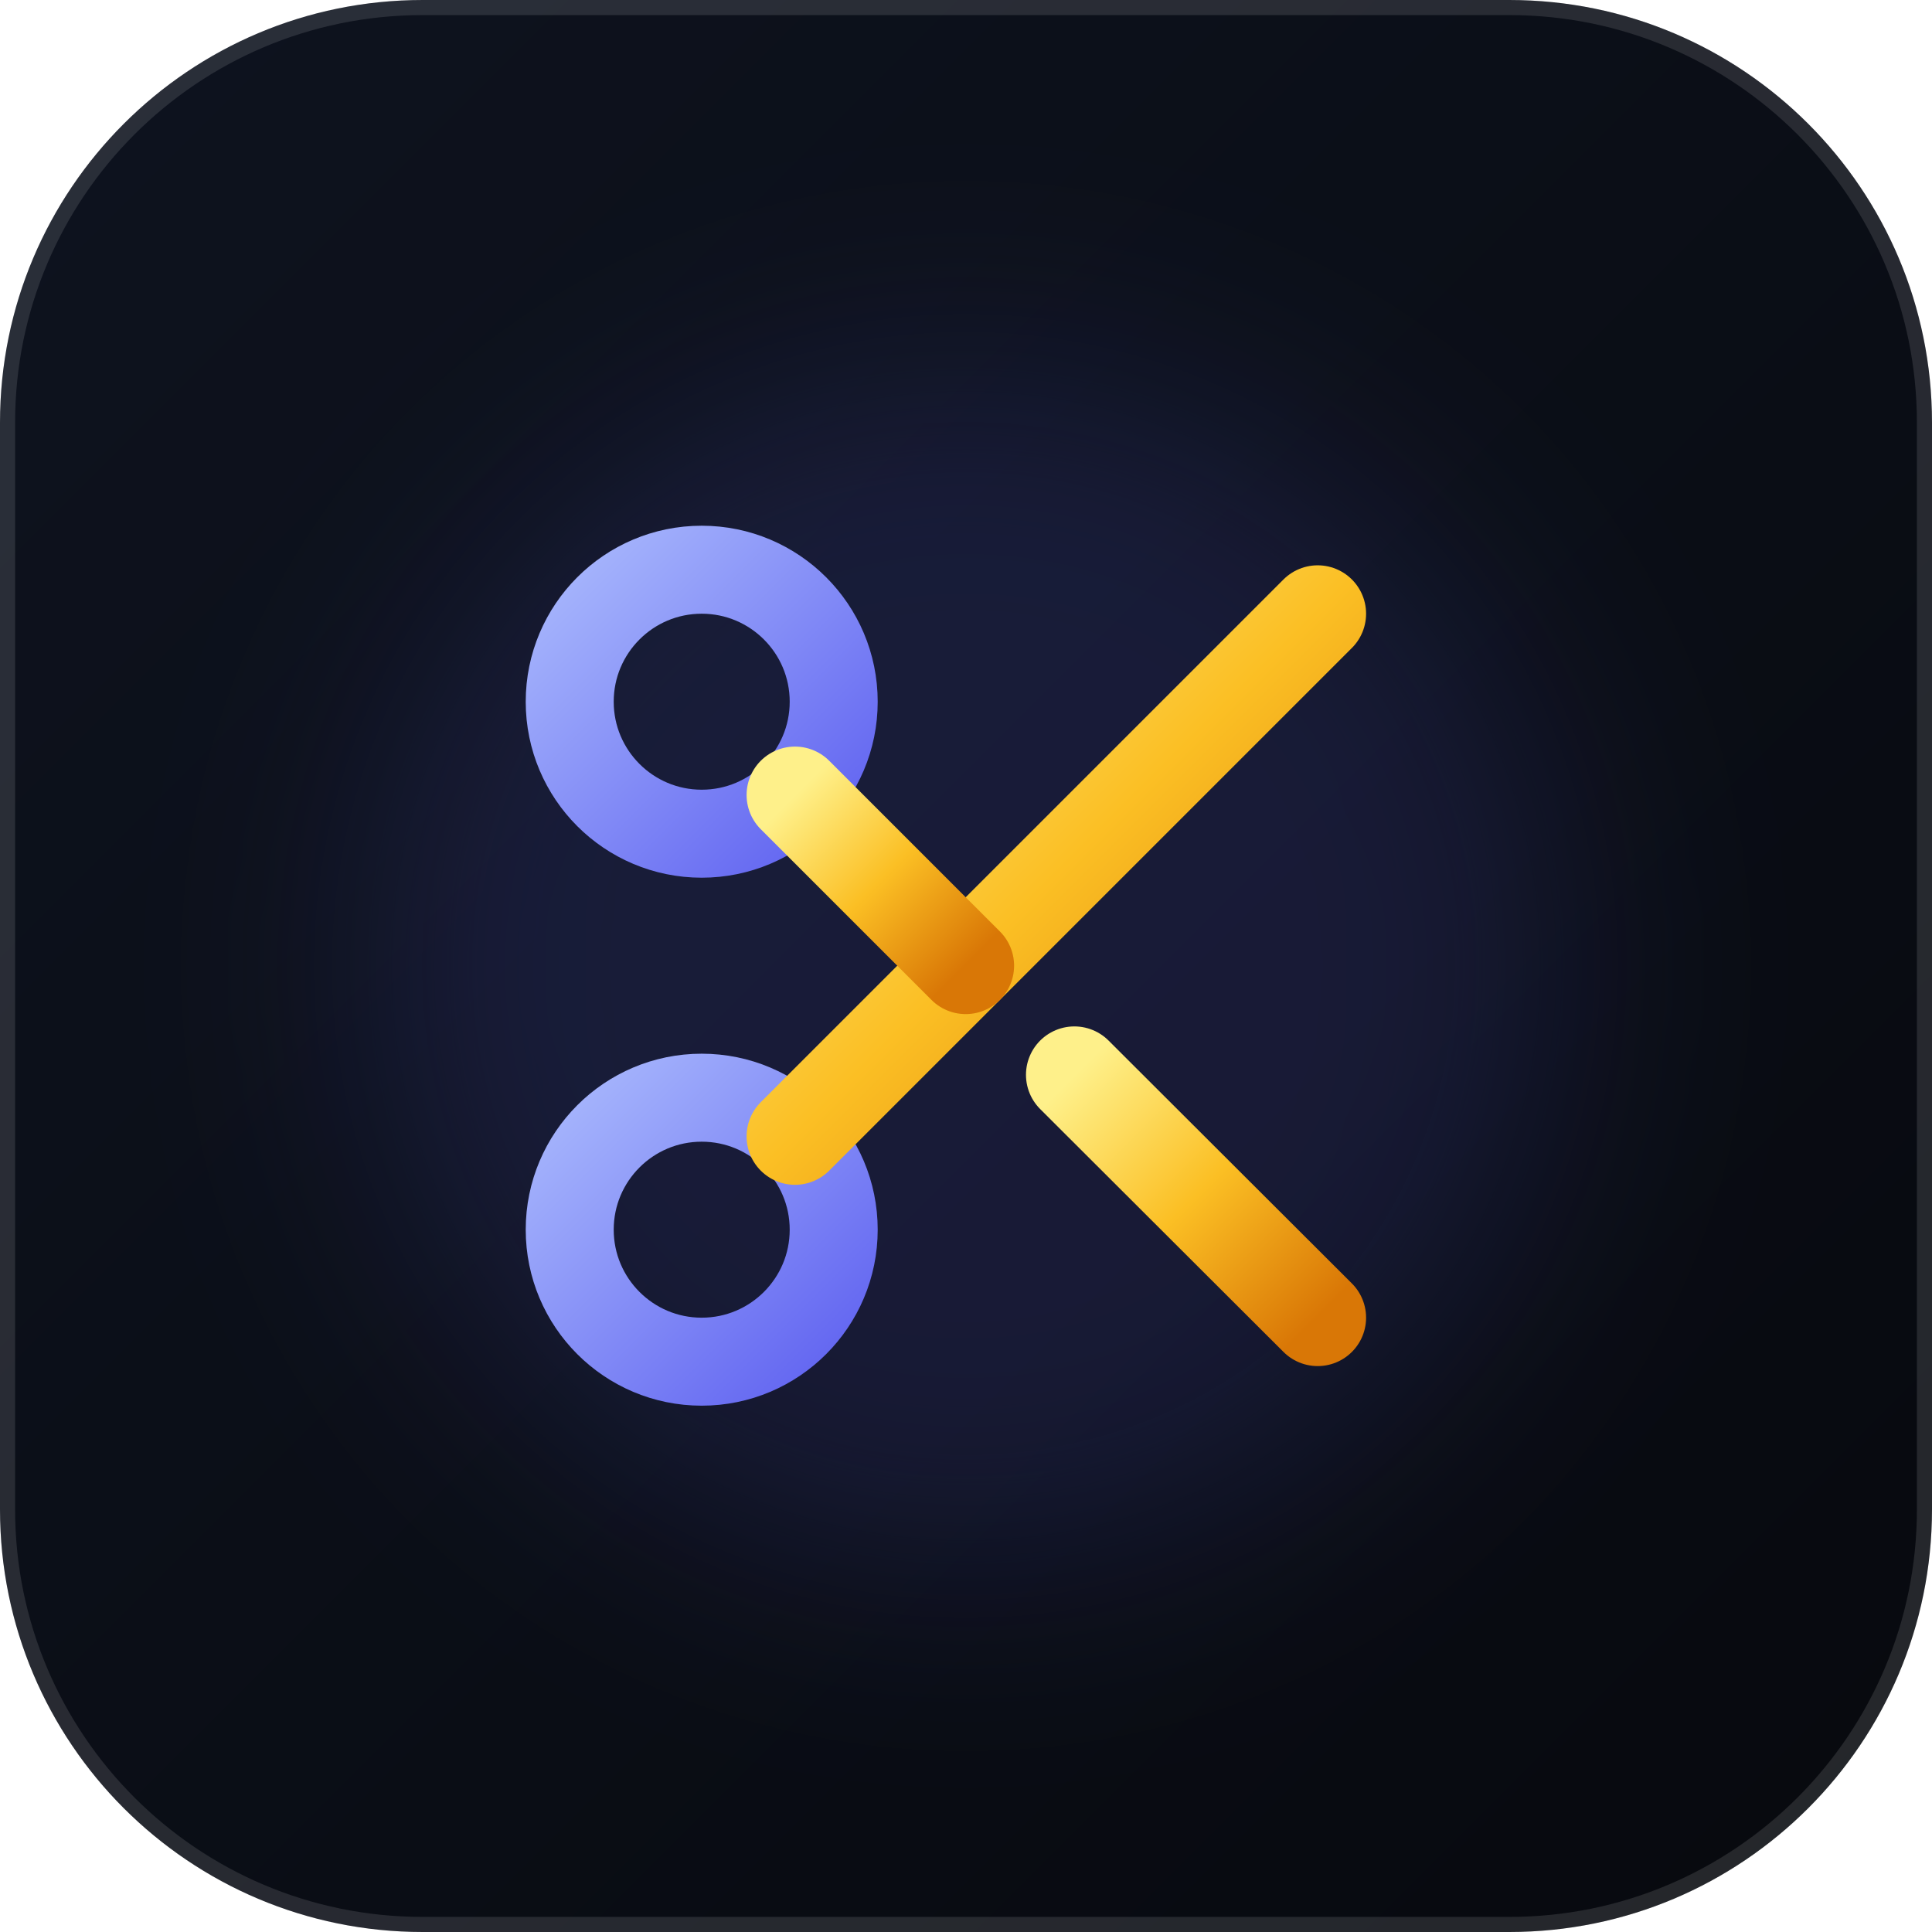
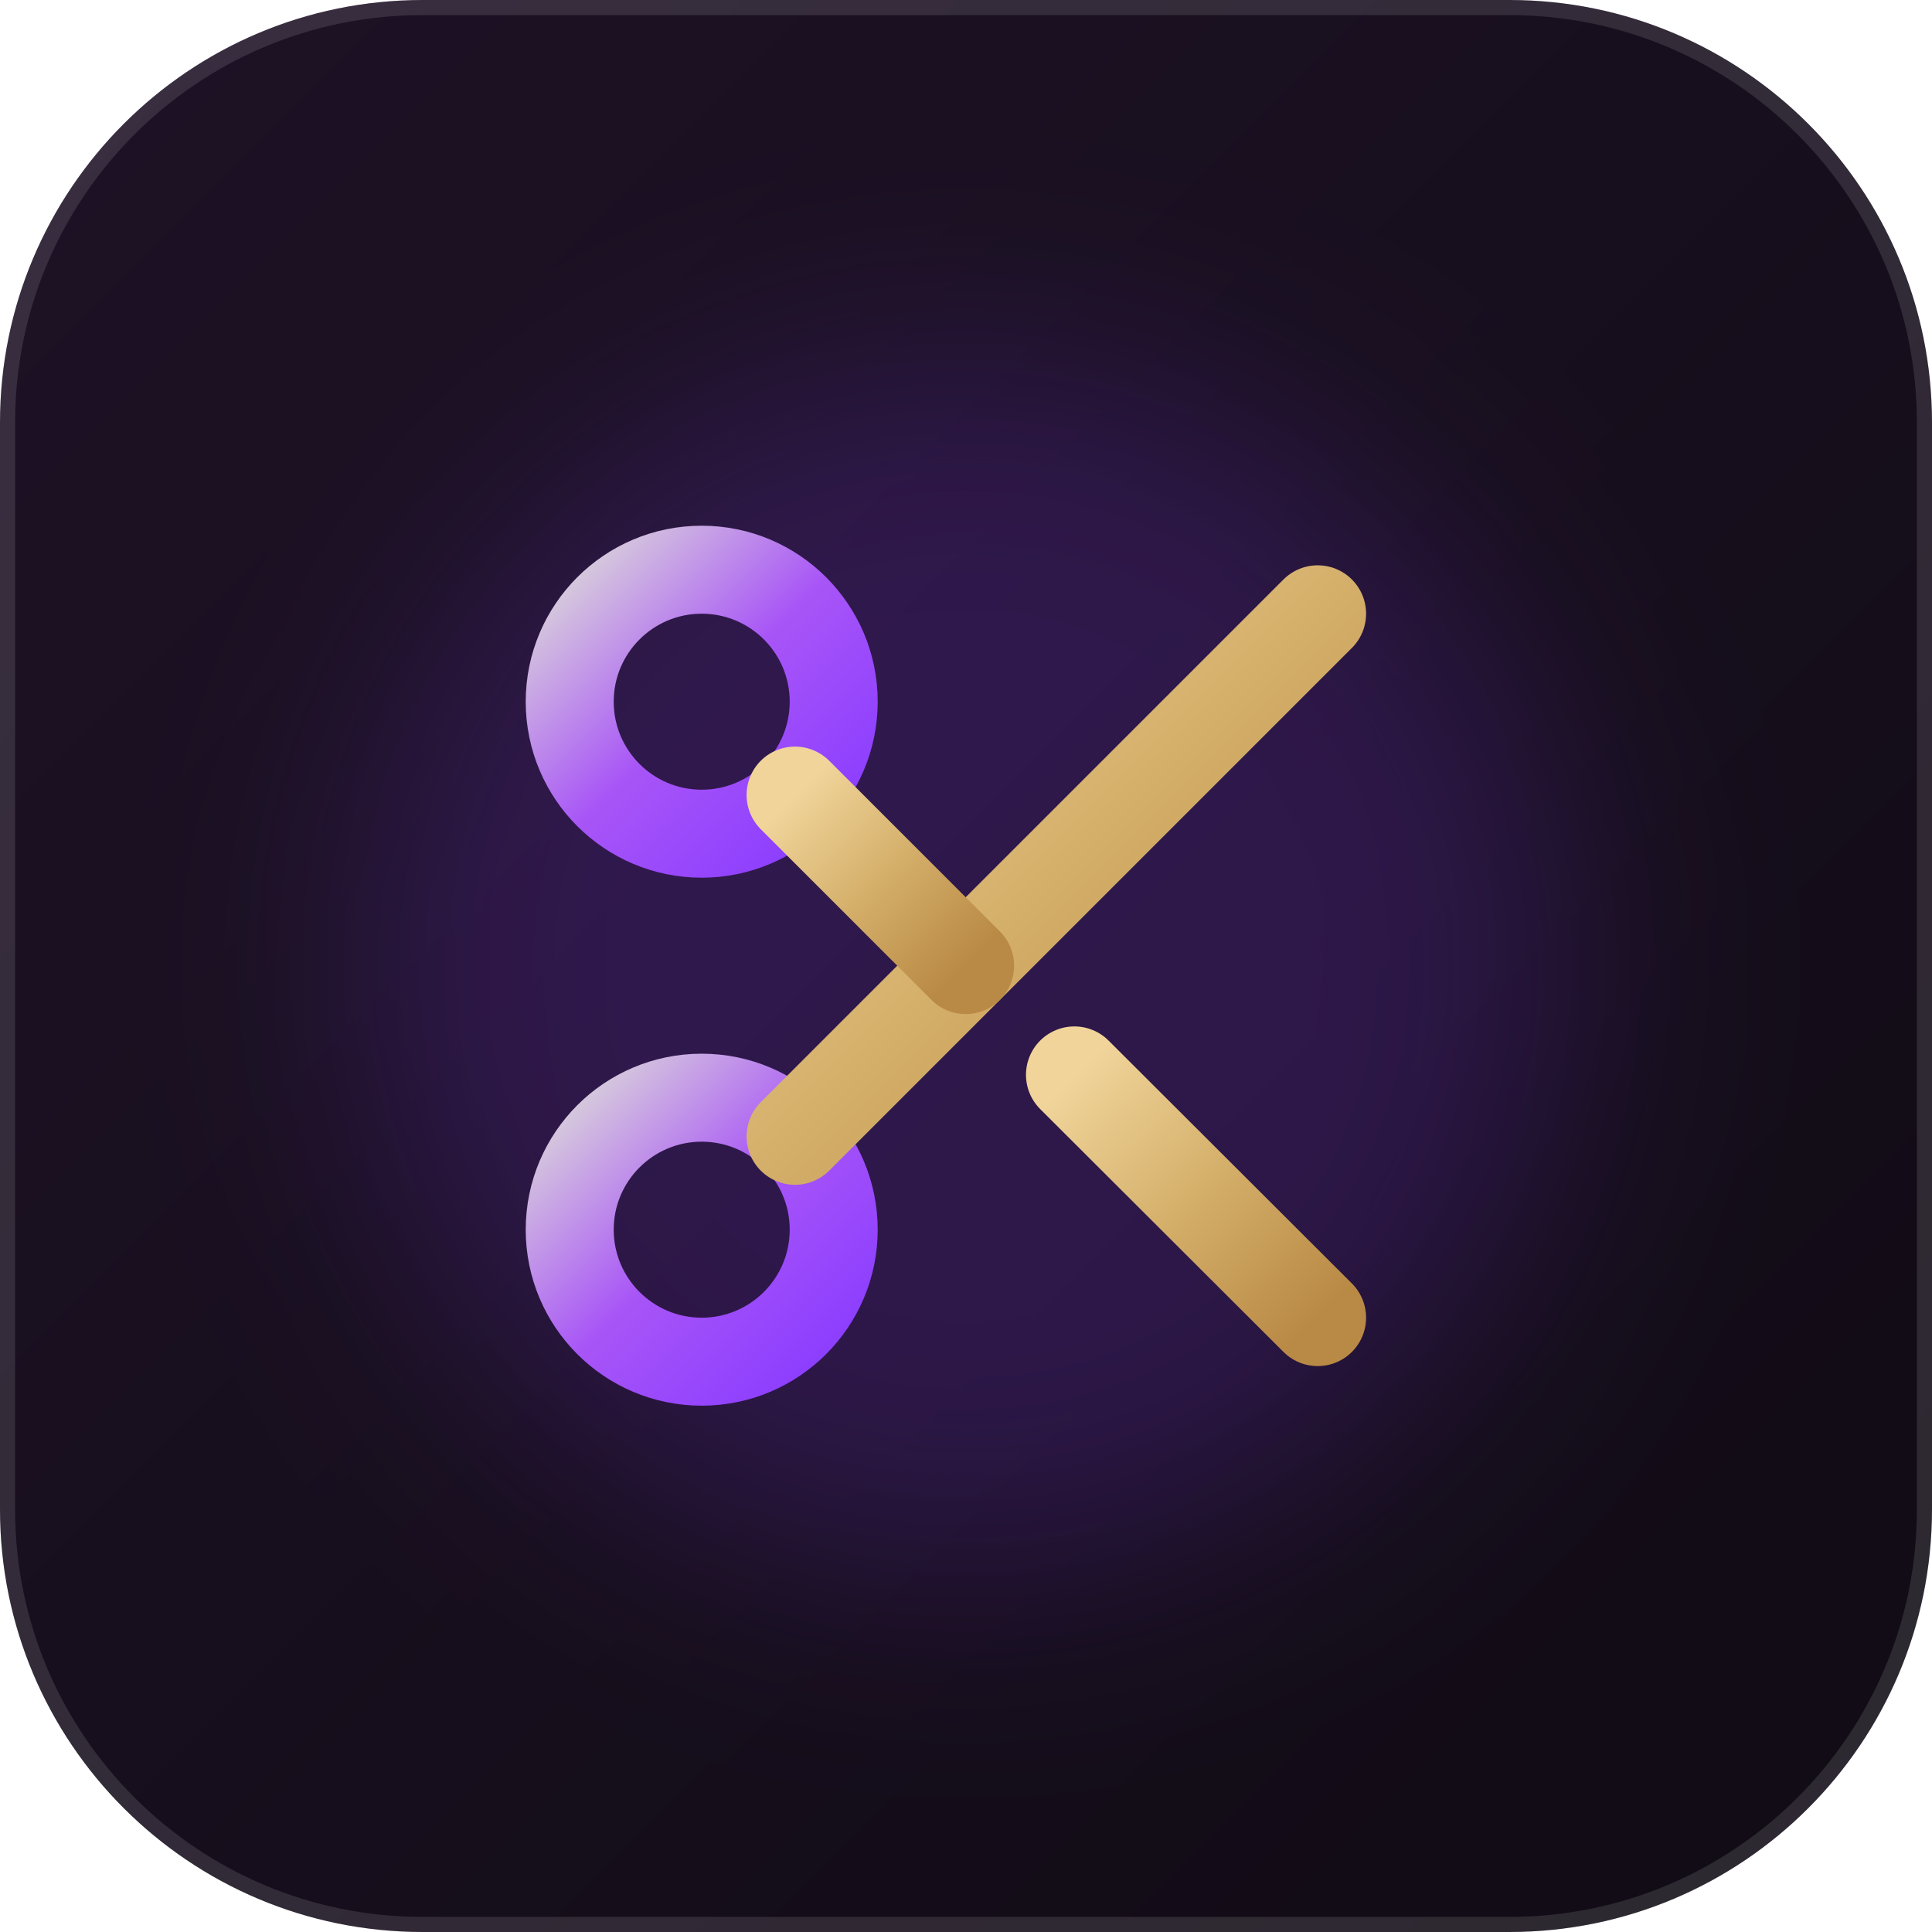
<svg xmlns="http://www.w3.org/2000/svg" viewBox="0 0 512 512" width="512" height="512">
  <defs>
    <linearGradient id="bgGrad" x1="0%" y1="0%" x2="100%" y2="100%">
-       <stop offset="0%" stop-color="#0e131f" />
-       <stop offset="100%" stop-color="#07090e" />
+       <stop offset="0%" stop-color="#1E1226" />
+       <stop offset="100%" stop-color="#100B14" />
    </linearGradient>
    <linearGradient id="goldGrad" x1="0%" y1="0%" x2="100%" y2="100%">
-       <stop offset="0%" stop-color="#fef08a" />
-       <stop offset="50%" stop-color="#fbbf24" />
-       <stop offset="100%" stop-color="#d97706" />
+       <stop offset="0%" stop-color="#F0D49A" />
+       <stop offset="50%" stop-color="#D4AF6A" />
+       <stop offset="100%" stop-color="#B98A45" />
    </linearGradient>
-     <linearGradient id="irisGrad" x1="0%" y1="0%" x2="100%" y2="100%">
-       <stop offset="0%" stop-color="#a5b4fc" />
-       <stop offset="100%" stop-color="#6366f1" />
+     <linearGradient id="purpleGrad" x1="0%" y1="0%" x2="100%" y2="100%">
+       <stop offset="0%" stop-color="#D8CEDB" />
+       <stop offset="50%" stop-color="#A855F7" />
+       <stop offset="100%" stop-color="#8B3DFF" />
    </linearGradient>
  </defs>
  <rect width="512" height="512" rx="112" fill="url(#bgGrad)" />
  <rect width="508" height="508" x="2" y="2" rx="110" fill="none" stroke="rgba(255,255,255,0.12)" stroke-width="4" />
-   <circle cx="256" cy="256" r="160" fill="#6366f1" opacity="0.15" filter="blur(30px)" />
+   <circle cx="256" cy="256" r="160" fill="#8B3DFF" opacity="0.2" filter="blur(30px)" />
  <g transform="translate(116, 116) scale(11.66)" stroke-linecap="round" stroke-linejoin="round">
-     <circle cx="6" cy="6" r="3" fill="none" stroke="url(#irisGrad)" stroke-width="2" />
-     <circle cx="6" cy="18" r="3" fill="none" stroke="url(#irisGrad)" stroke-width="2" />
+     <circle cx="6" cy="6" r="3" fill="none" stroke="url(#purpleGrad)" stroke-width="2" />
+     <circle cx="6" cy="18" r="3" fill="none" stroke="url(#purpleGrad)" stroke-width="2" />
    <line x1="20" y1="4" x2="8.12" y2="15.88" stroke="url(#goldGrad)" stroke-width="2.2" />
    <line x1="14.47" y1="14.48" x2="20" y2="20" stroke="url(#goldGrad)" stroke-width="2.2" />
    <line x1="8.12" y1="8.12" x2="12" y2="12" stroke="url(#goldGrad)" stroke-width="2.2" />
  </g>
</svg>
